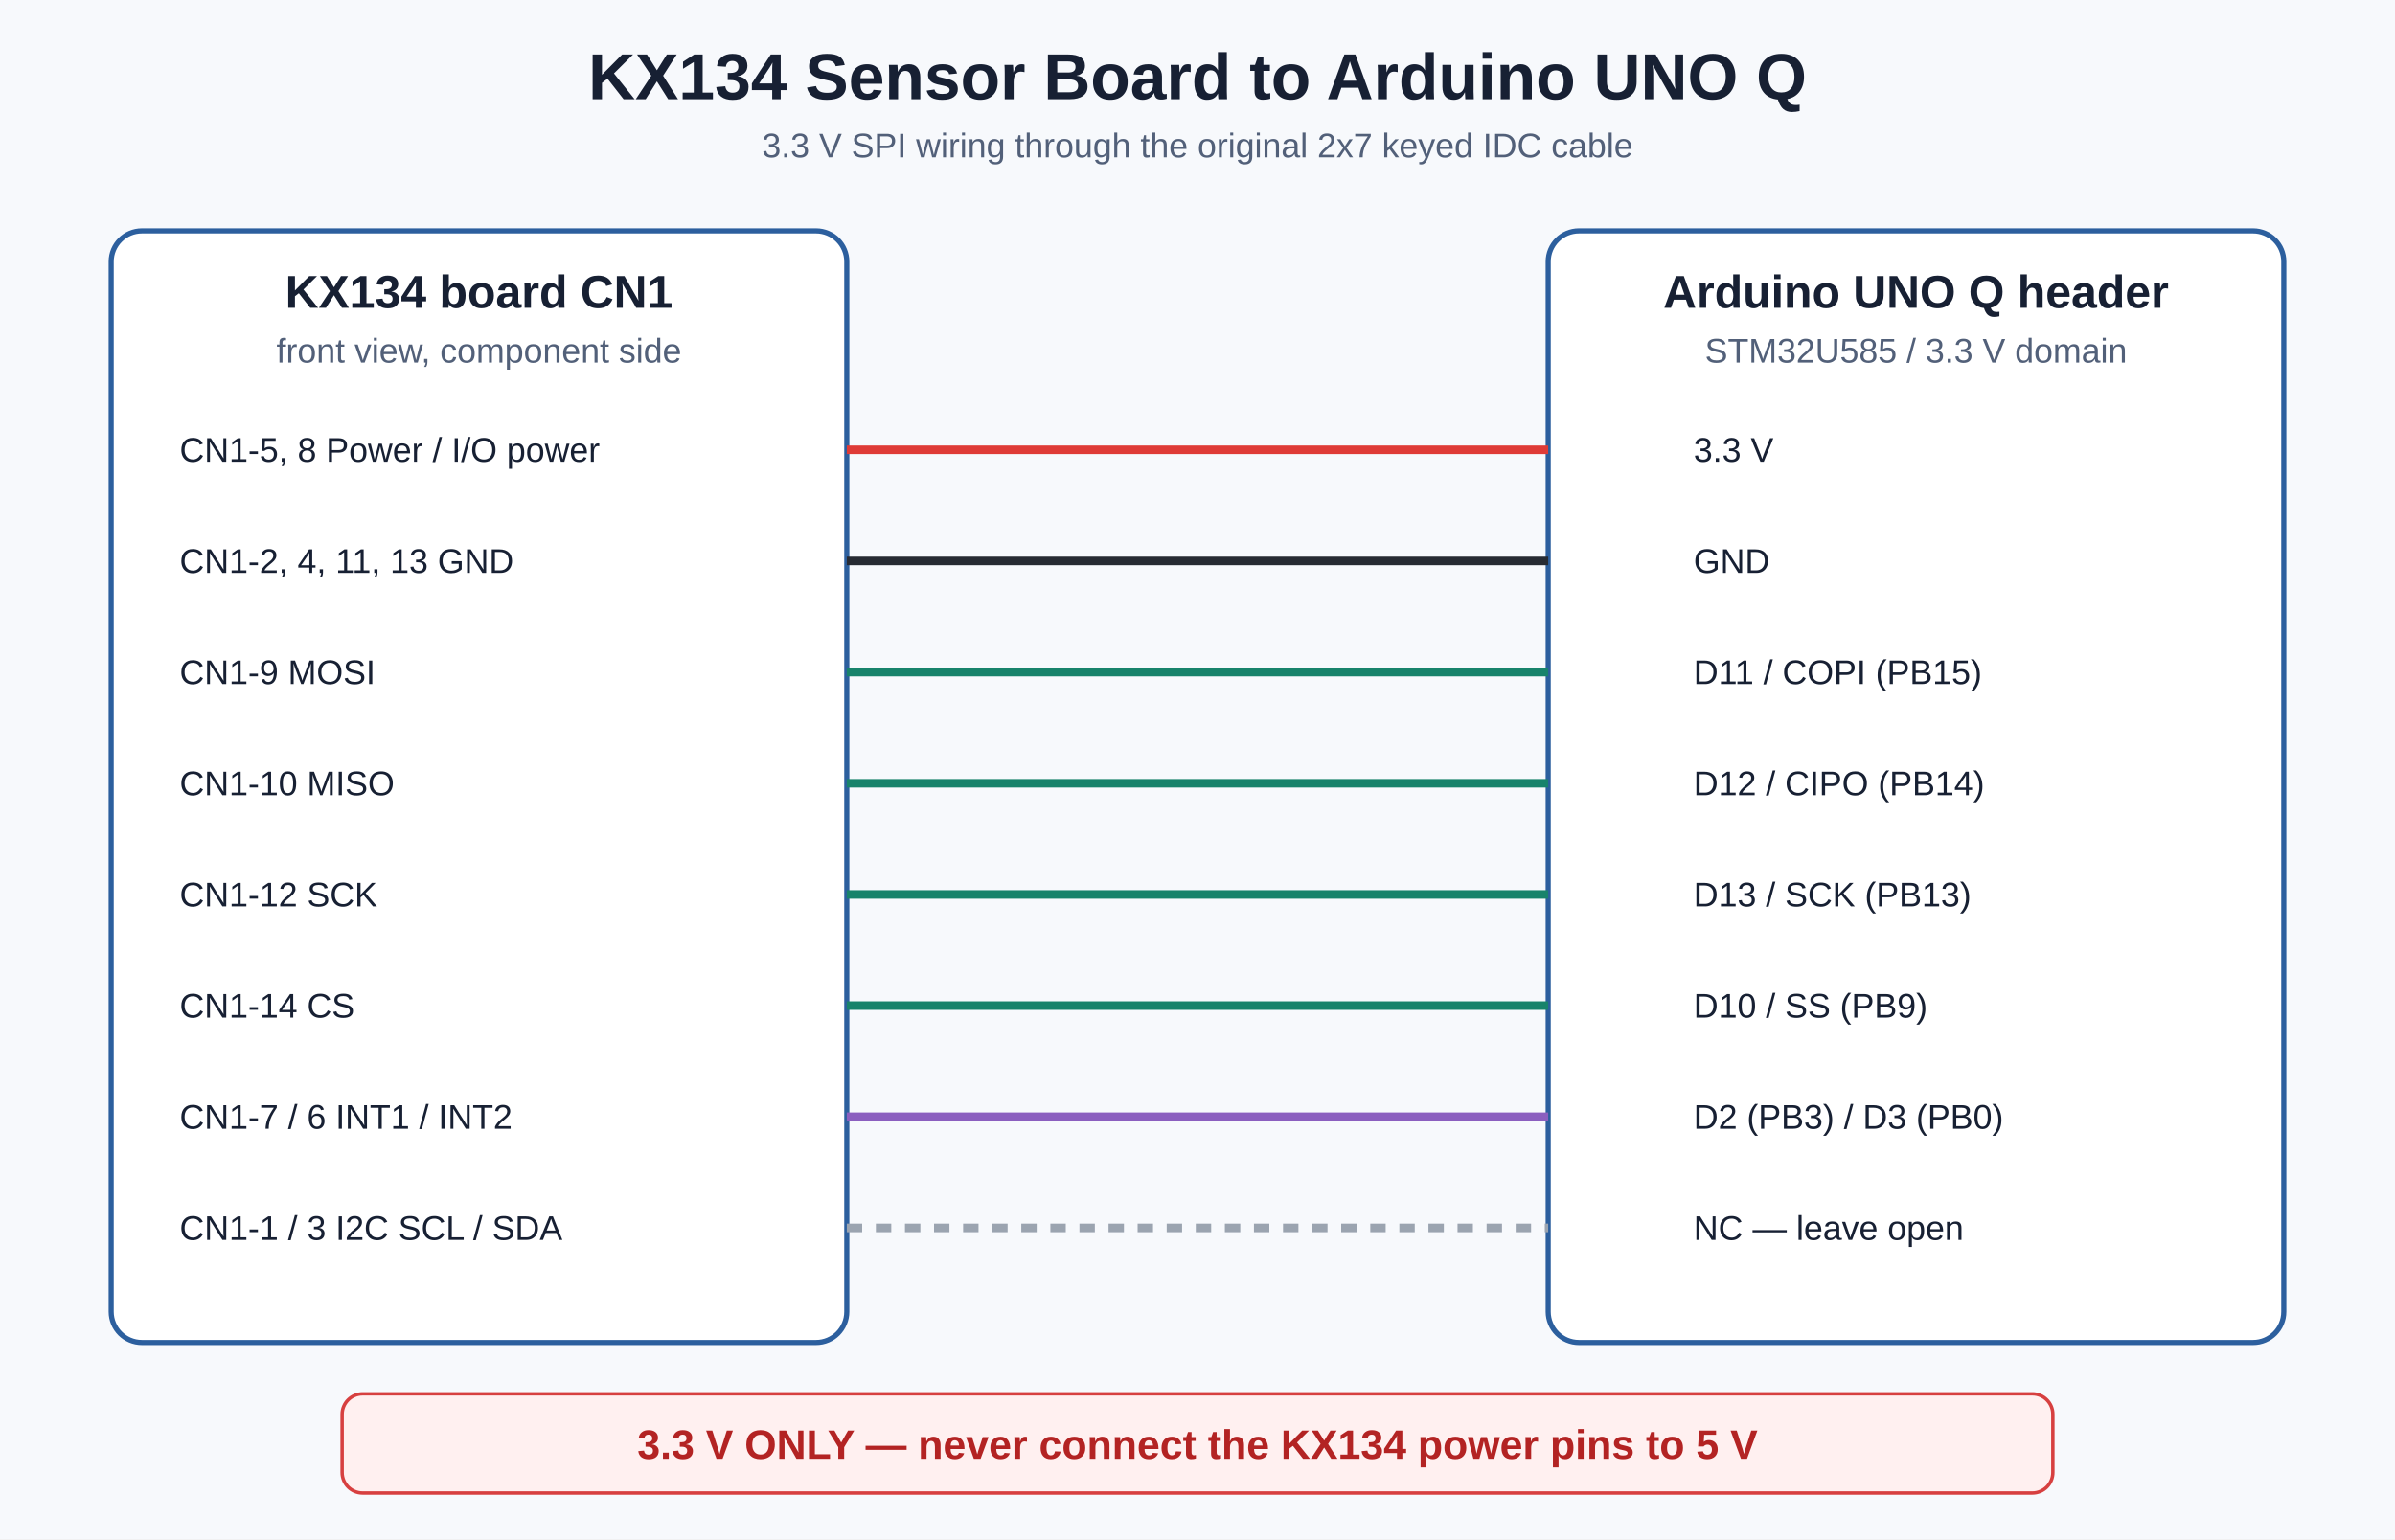
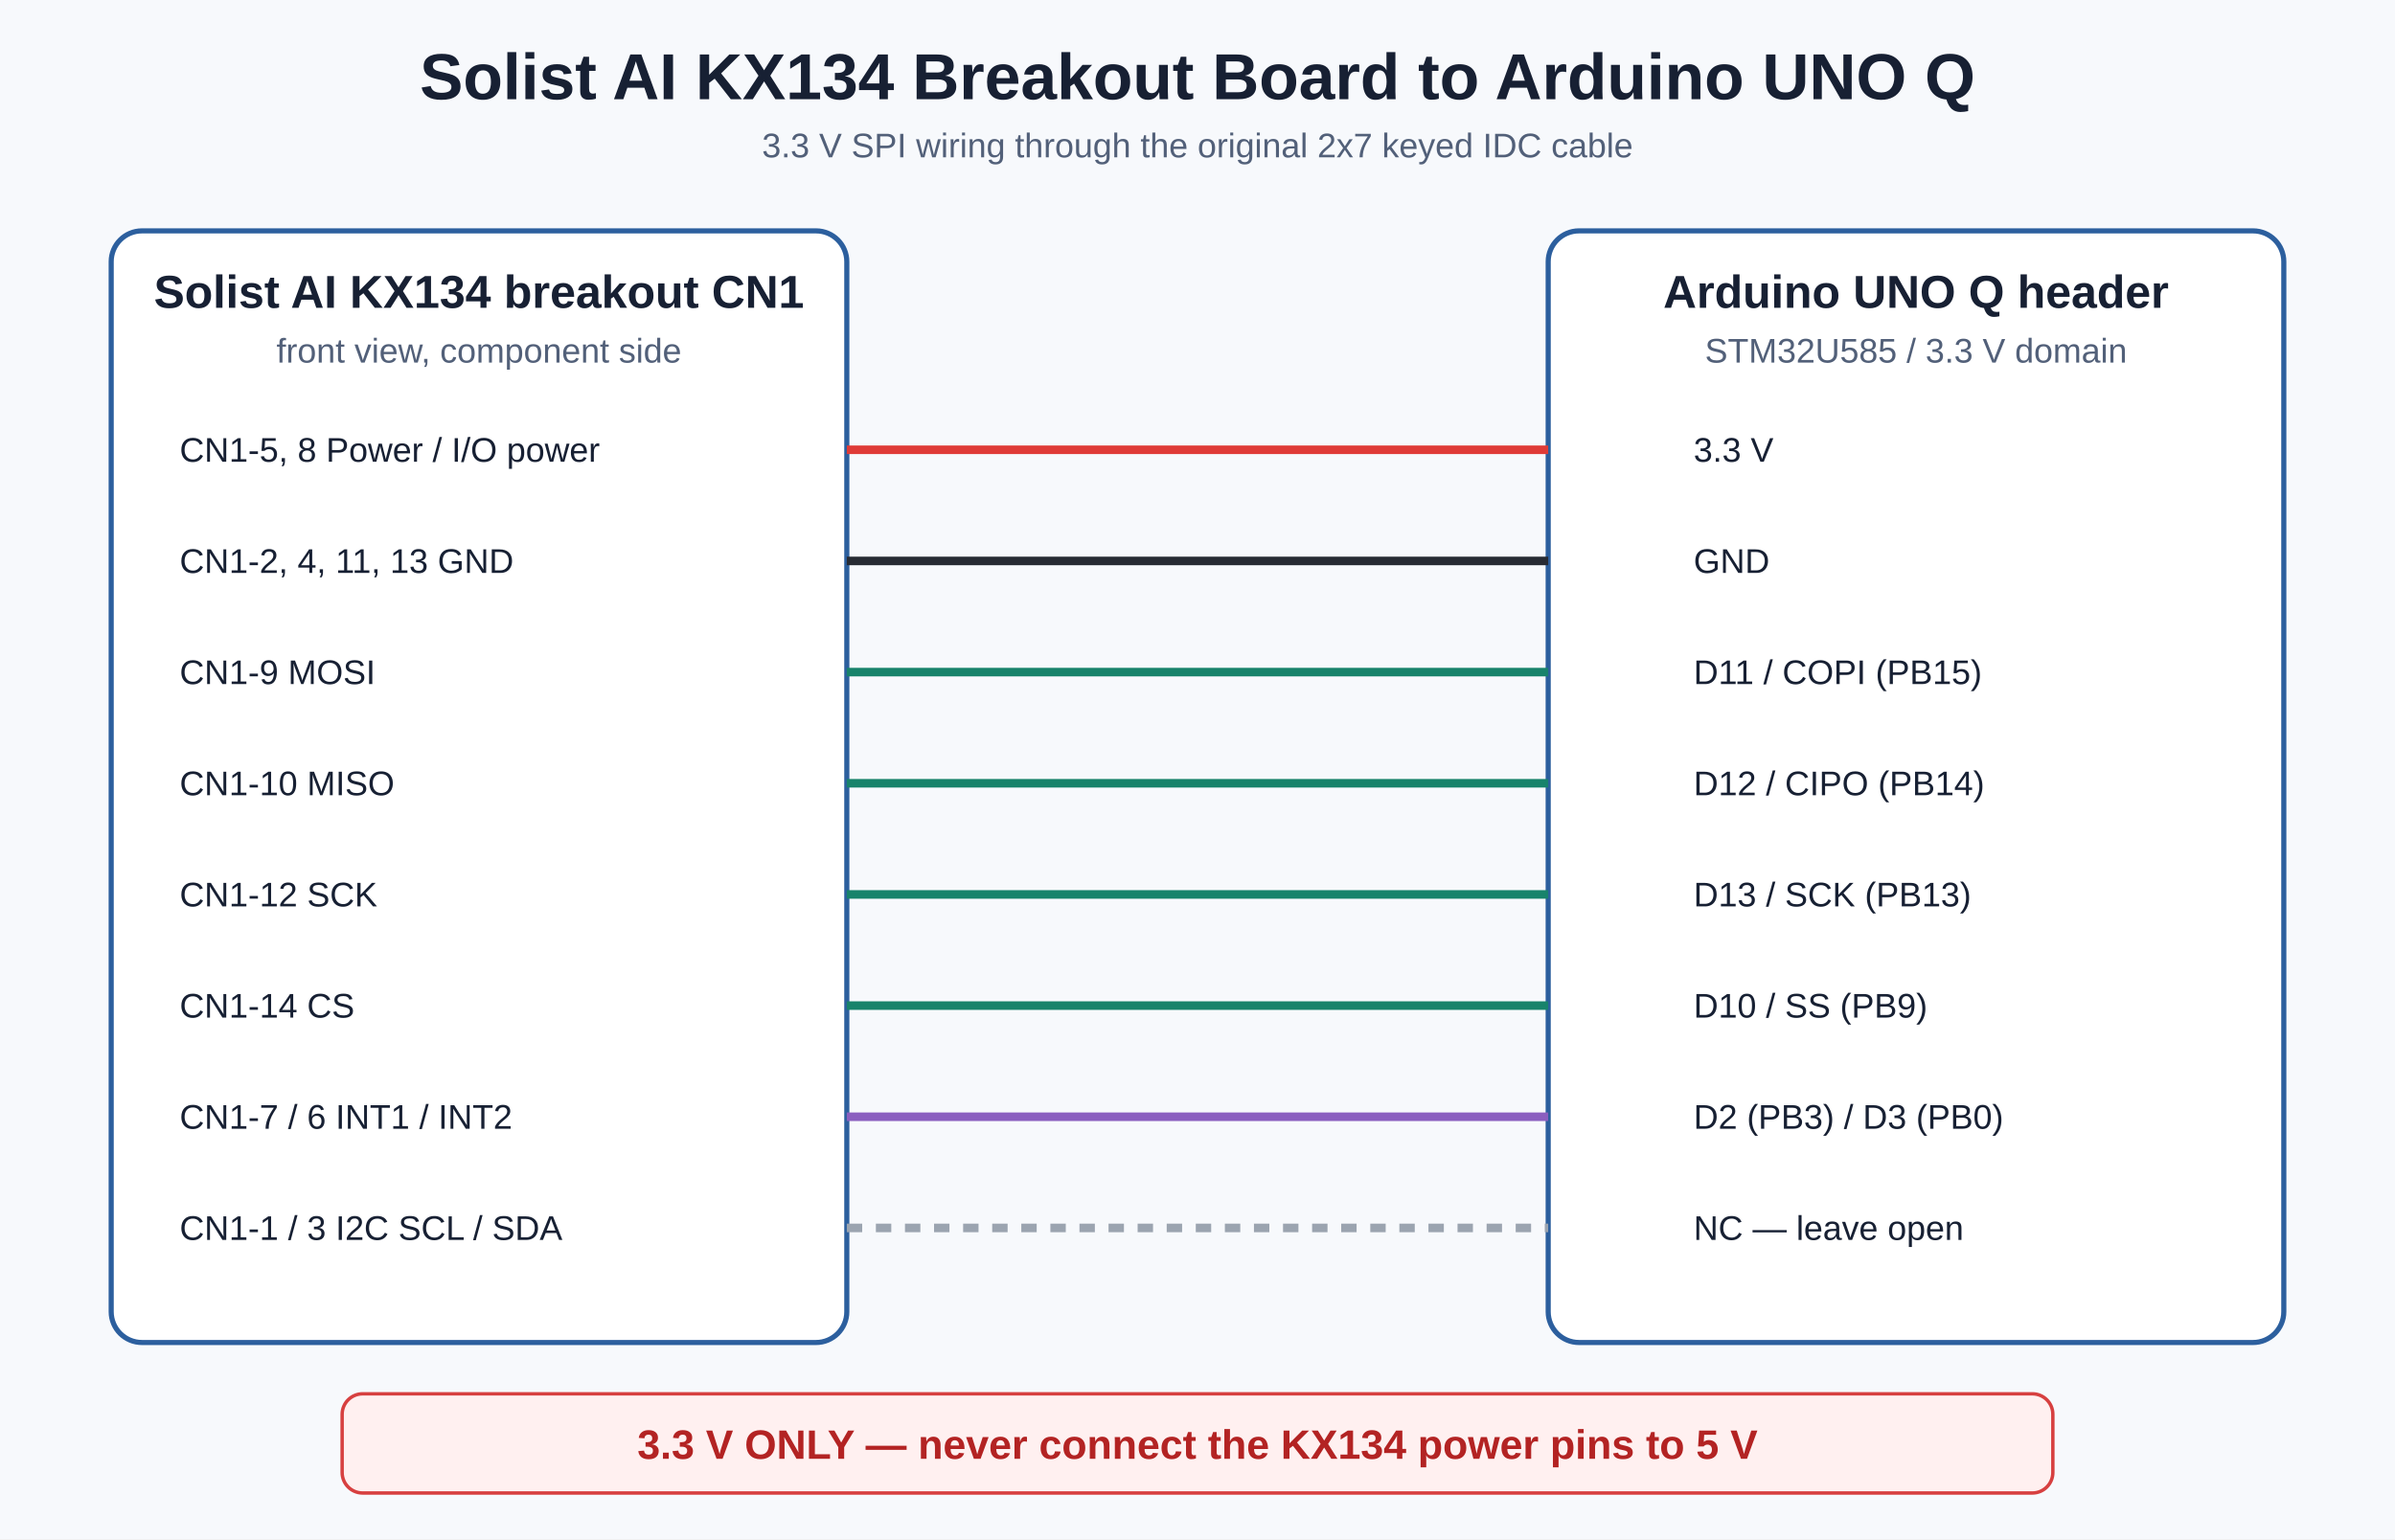
<svg xmlns="http://www.w3.org/2000/svg" width="1400" height="900" viewBox="0 0 1400 900">
  <rect width="1400" height="900" fill="#f7f9fc" />
  <style>
    text{font-family:Arial,Helvetica,sans-serif;fill:#172033}.title{font-size:38px;font-weight:700}.sub{font-size:20px;fill:#526079}.box{fill:#fff;stroke:#2c5f9e;stroke-width:3}.head{font-size:27px;font-weight:700}.pin{font-size:20px}.warn{font-size:24px;font-weight:700;fill:#b32323}.wire{fill:none;stroke-width:5}.pwr{stroke:#df3b37}.gnd{stroke:#272b33}.sig{stroke:#18836b}.irq{stroke:#8b5fbf}.nc{stroke:#9ba4b0;stroke-dasharray:9 8}
  </style>
-   <text x="700" y="58" text-anchor="middle" class="title">KX134 Sensor Board to Arduino UNO Q</text>
+   <text x="700" y="58" text-anchor="middle" class="title">Solist AI KX134 Breakout Board to Arduino UNO Q</text>
  <text x="700" y="92" text-anchor="middle" class="sub">3.3 V SPI wiring through the original 2x7 keyed IDC cable</text>
  <rect x="65" y="135" width="430" height="650" rx="18" class="box" />
-   <text x="280" y="180" text-anchor="middle" class="head">KX134 board CN1</text>
+   <text x="280" y="180" text-anchor="middle" class="head">Solist AI KX134 breakout CN1</text>
  <text x="280" y="212" text-anchor="middle" class="sub">front view, component side</text>
  <rect x="905" y="135" width="430" height="650" rx="18" class="box" />
  <text x="1120" y="180" text-anchor="middle" class="head">Arduino UNO Q header</text>
  <text x="1120" y="212" text-anchor="middle" class="sub">STM32U585 / 3.3 V domain</text>
  <g class="pin">
    <text x="105" y="270">CN1-5, 8  Power / I/O power</text>
    <text x="105" y="335">CN1-2, 4, 11, 13  GND</text>
    <text x="105" y="400">CN1-9  MOSI</text>
    <text x="105" y="465">CN1-10  MISO</text>
    <text x="105" y="530">CN1-12  SCK</text>
    <text x="105" y="595">CN1-14  CS</text>
    <text x="105" y="660">CN1-7 / 6  INT1 / INT2</text>
    <text x="105" y="725">CN1-1 / 3  I2C SCL / SDA</text>
    <text x="990" y="270">3.3 V</text>
    <text x="990" y="335">GND</text>
    <text x="990" y="400">D11 / COPI (PB15)</text>
    <text x="990" y="465">D12 / CIPO (PB14)</text>
    <text x="990" y="530">D13 / SCK (PB13)</text>
    <text x="990" y="595">D10 / SS (PB9)</text>
    <text x="990" y="660">D2 (PB3) / D3 (PB0)</text>
    <text x="990" y="725">NC — leave open</text>
  </g>
  <path d="M495 263 H905" class="wire pwr" />
  <path d="M495 328 H905" class="wire gnd" />
  <path d="M495 393 H905" class="wire sig" />
  <path d="M495 458 H905" class="wire sig" />
  <path d="M495 523 H905" class="wire sig" />
  <path d="M495 588 H905" class="wire sig" />
  <path d="M495 653 H905" class="wire irq" />
  <path d="M495 718 H905" class="wire nc" />
  <rect x="200" y="815" width="1000" height="58" rx="12" fill="#fff0f0" stroke="#d74040" stroke-width="2" />
  <text x="700" y="853" text-anchor="middle" class="warn">3.3 V ONLY — never connect the KX134 power pins to 5 V</text>
</svg>
